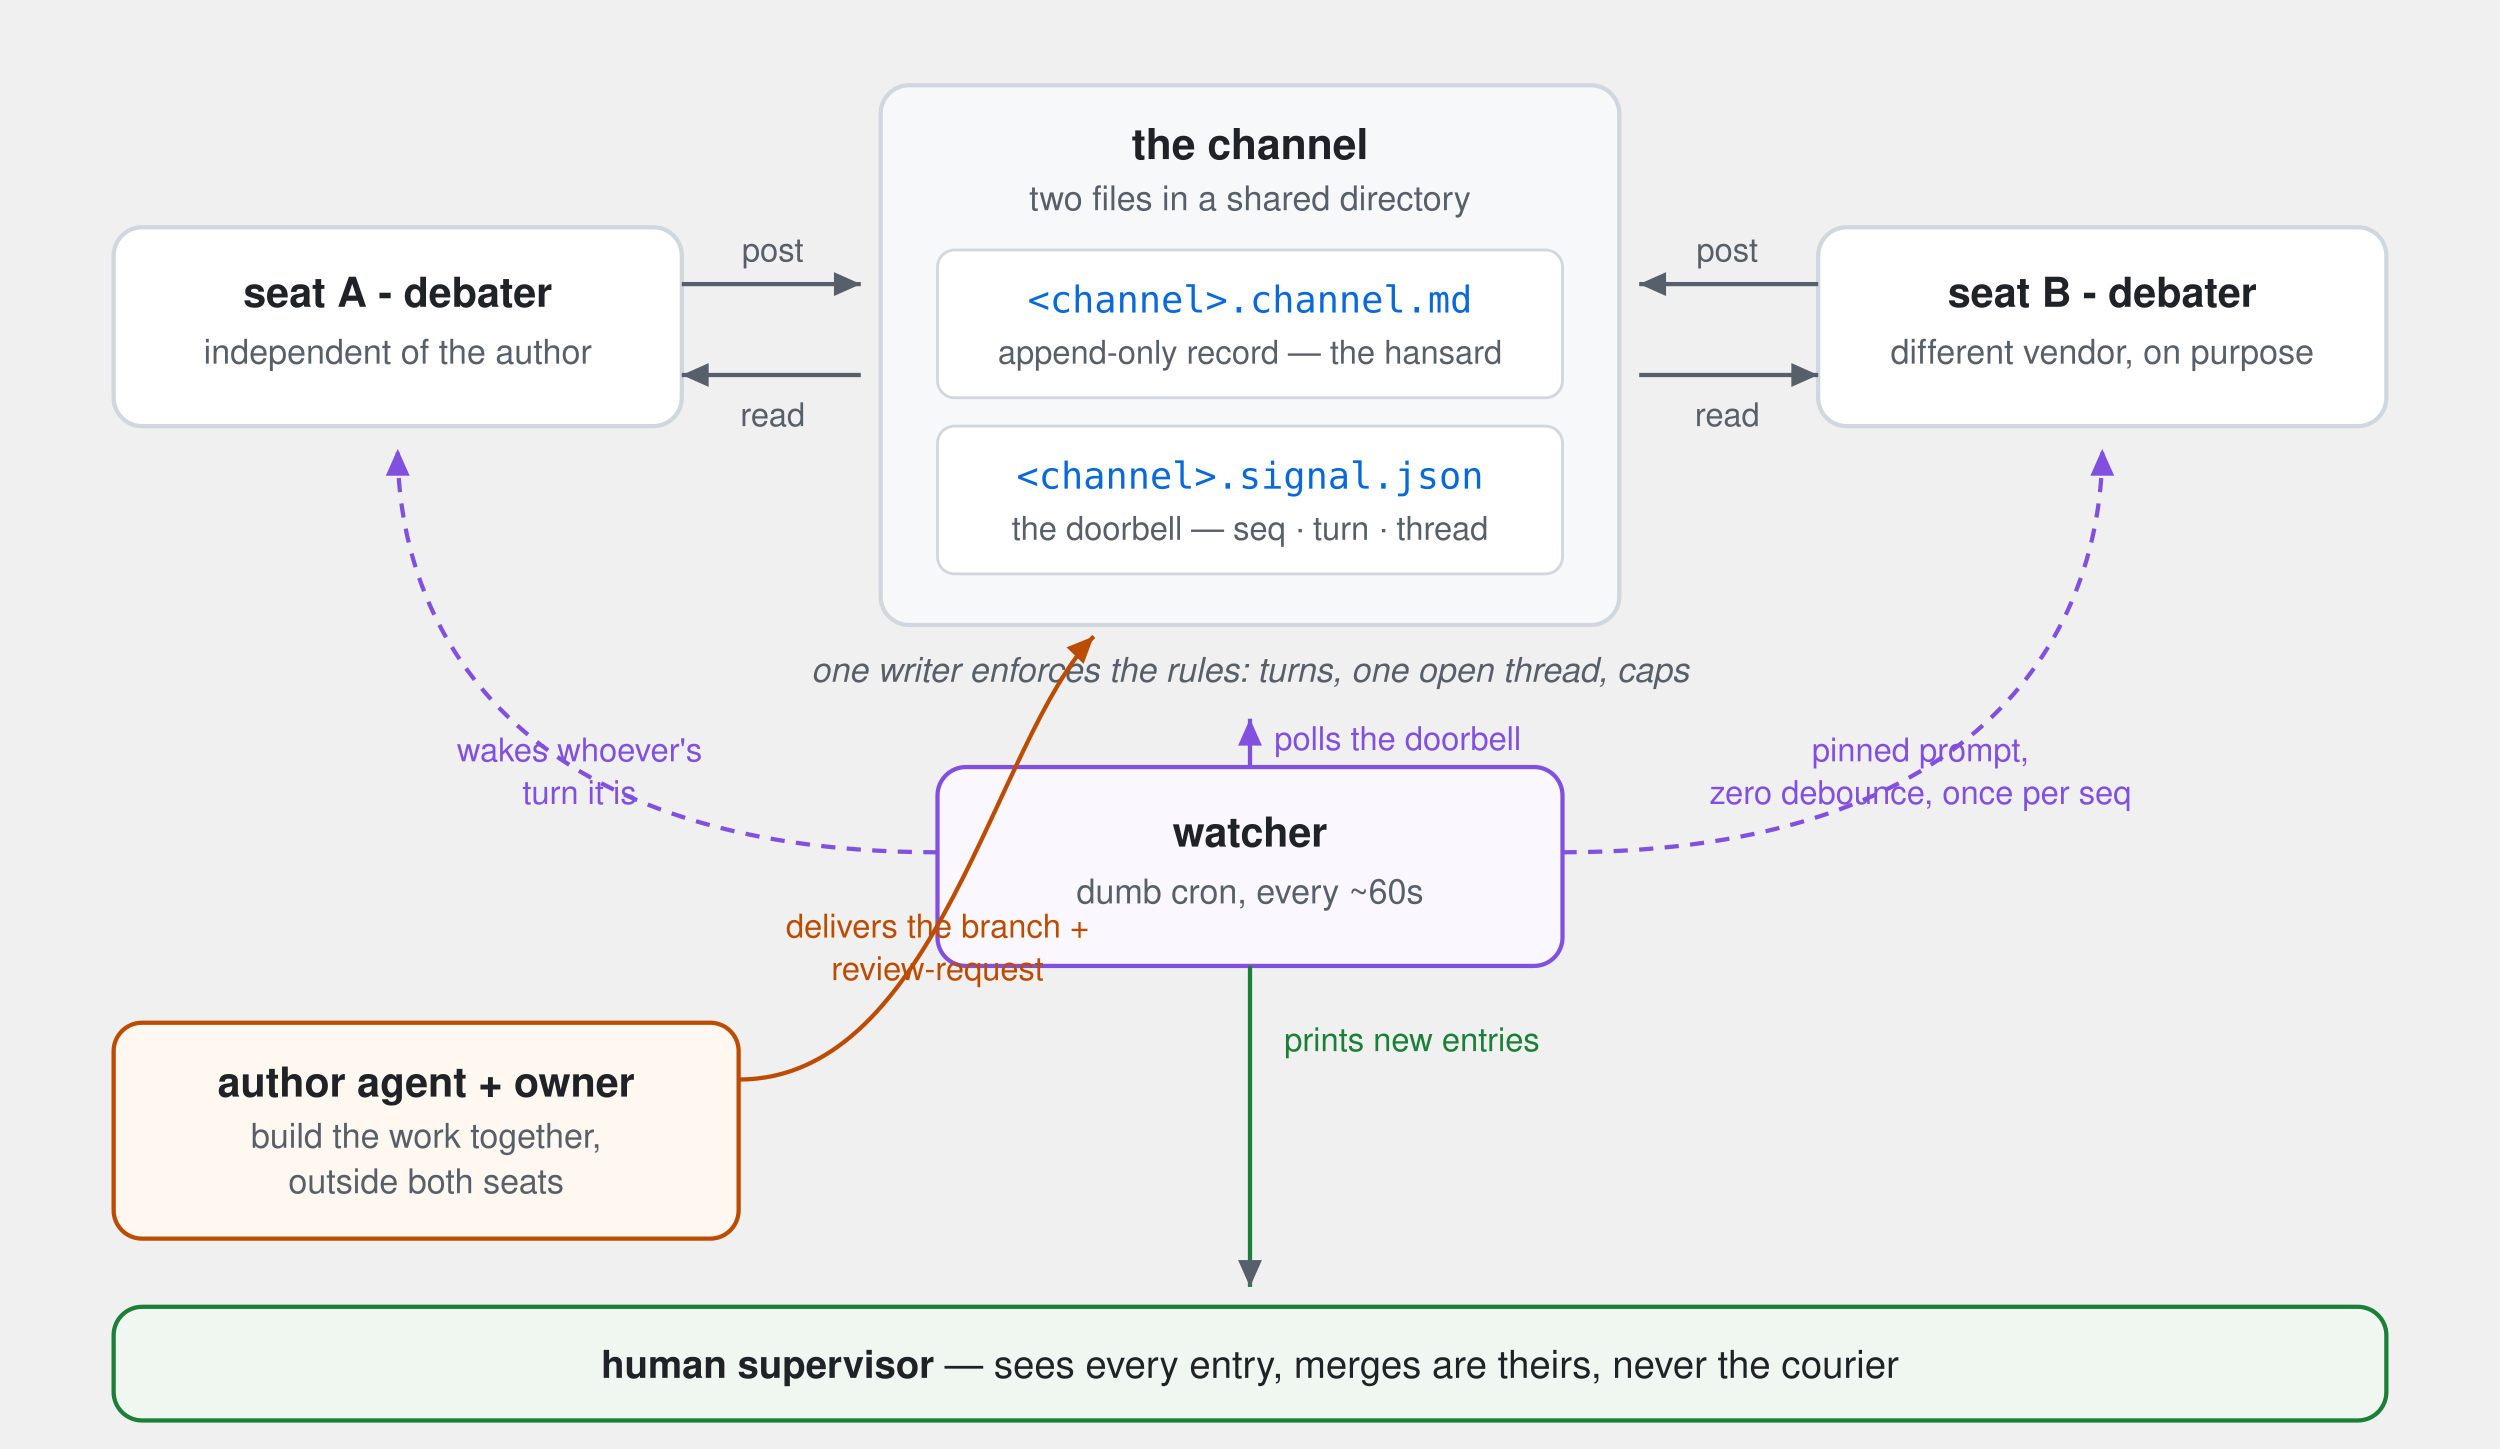
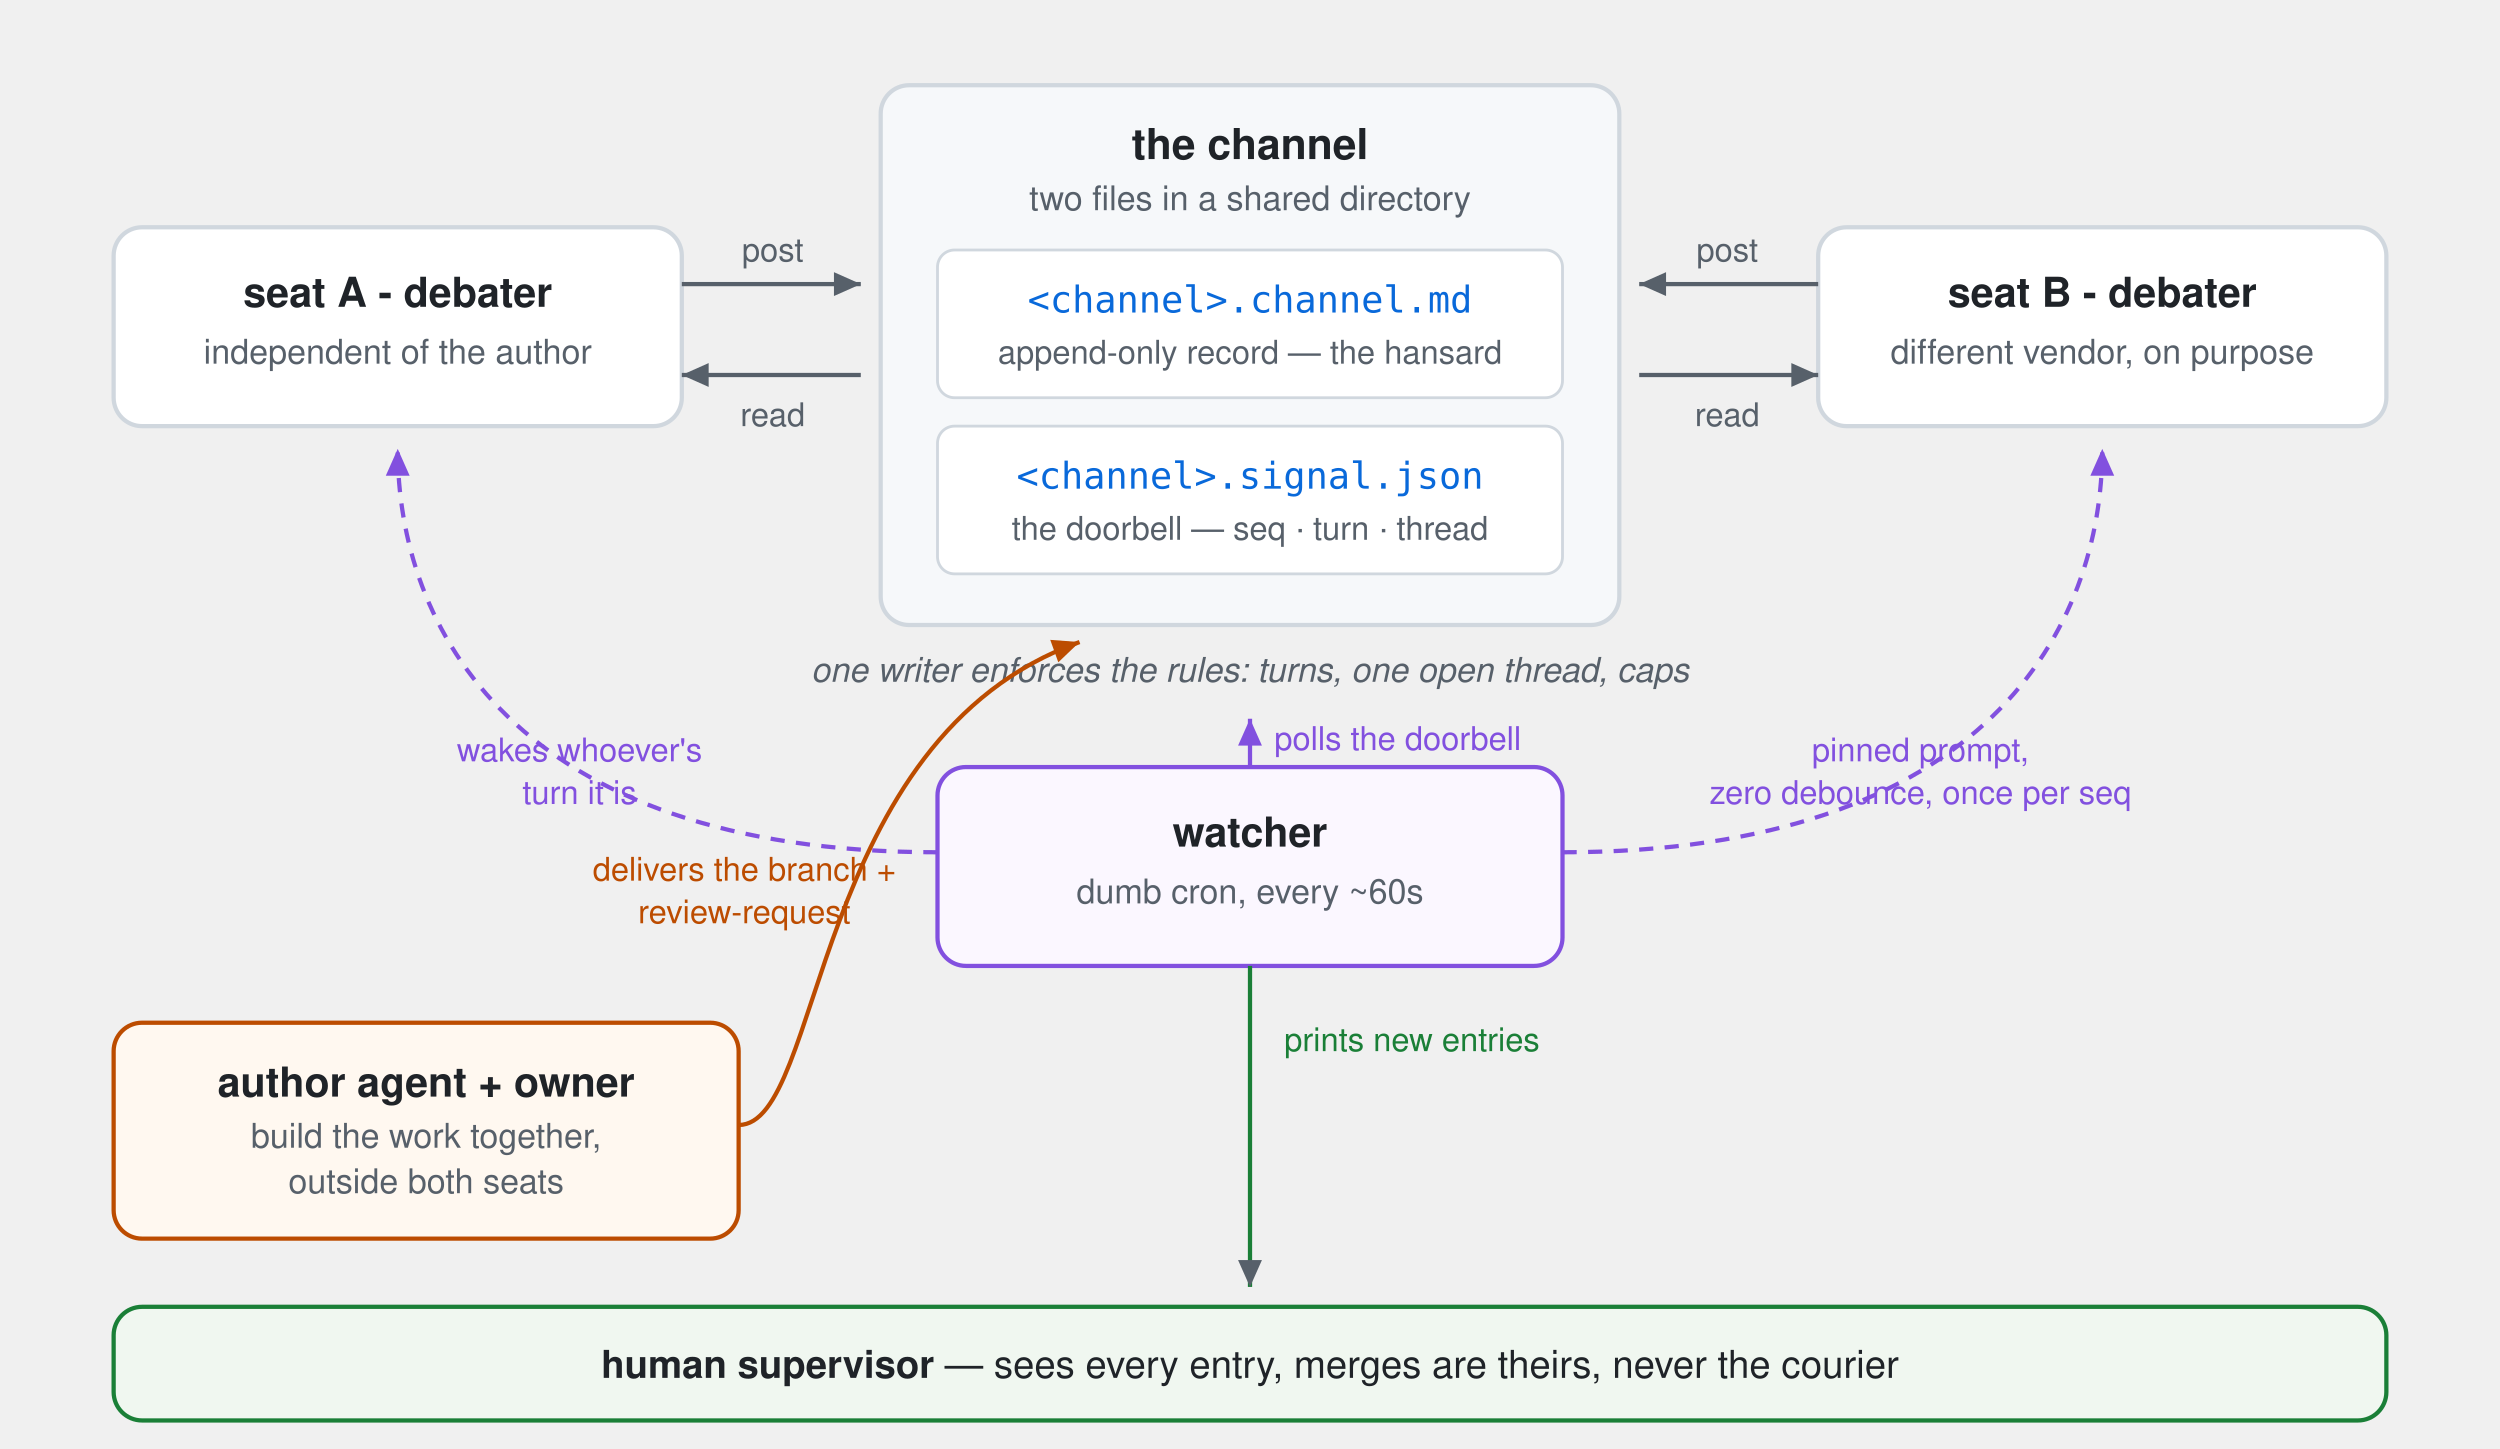
<svg xmlns="http://www.w3.org/2000/svg" width="880" height="510" viewBox="0 0 880 510" font-family="ui-sans-serif, -apple-system, 'Segoe UI', Helvetica, Arial, sans-serif">
  <defs>
    <marker id="arrow" viewBox="0 0 10 10" refX="9" refY="5" markerWidth="7" markerHeight="7" orient="auto-start-reverse">
      <path d="M 0 1 L 9 5 L 0 9 z" fill="#57606a" />
    </marker>
    <marker id="arrowAccent" viewBox="0 0 10 10" refX="9" refY="5" markerWidth="7" markerHeight="7" orient="auto-start-reverse">
      <path d="M 0 1 L 9 5 L 0 9 z" fill="#8250df" />
    </marker>
    <marker id="arrowAuthor" viewBox="0 0 10 10" refX="9" refY="5" markerWidth="7" markerHeight="7" orient="auto-start-reverse">
      <path d="M 0 1 L 9 5 L 0 9 z" fill="#bc4c00" />
    </marker>
  </defs>
  <rect x="310" y="30" width="260" height="190" rx="10" fill="#f6f8fa" stroke="#d0d7de" stroke-width="1.5" />
  <text x="440" y="56" text-anchor="middle" font-size="15" font-weight="600" fill="#1f2328">the channel</text>
  <text x="440" y="74" text-anchor="middle" font-size="12" fill="#57606a">two files in a shared directory</text>
  <rect x="330" y="88" width="220" height="52" rx="6" fill="#ffffff" stroke="#d0d7de" />
  <text x="440" y="110" text-anchor="middle" font-size="13" font-family="ui-monospace, SFMono-Regular, Menlo, Consolas, monospace" fill="#0969da">&lt;channel&gt;.channel.md</text>
  <text x="440" y="128" text-anchor="middle" font-size="11.5" fill="#57606a">append-only record — the hansard</text>
  <rect x="330" y="150" width="220" height="52" rx="6" fill="#ffffff" stroke="#d0d7de" />
  <text x="440" y="172" text-anchor="middle" font-size="13" font-family="ui-monospace, SFMono-Regular, Menlo, Consolas, monospace" fill="#0969da">&lt;channel&gt;.signal.json</text>
  <text x="440" y="190" text-anchor="middle" font-size="11.5" fill="#57606a">the doorbell — seq · turn · thread</text>
  <rect x="40" y="80" width="200" height="70" rx="10" fill="#ffffff" stroke="#d0d7de" stroke-width="1.5" />
  <text x="140" y="108" text-anchor="middle" font-size="14.5" font-weight="600" fill="#1f2328">seat A - debater</text>
  <text x="140" y="128" text-anchor="middle" font-size="12" fill="#57606a">independent of the author</text>
  <rect x="640" y="80" width="200" height="70" rx="10" fill="#ffffff" stroke="#d0d7de" stroke-width="1.5" />
  <text x="740" y="108" text-anchor="middle" font-size="14.5" font-weight="600" fill="#1f2328">seat B - debater</text>
  <text x="740" y="128" text-anchor="middle" font-size="12" fill="#57606a">different vendor, on purpose</text>
  <line x1="240" y1="100" x2="303" y2="100" stroke="#57606a" stroke-width="1.5" marker-end="url(#arrow)" />
  <text x="272" y="92" text-anchor="middle" font-size="11.5" fill="#57606a">post</text>
  <line x1="303" y1="132" x2="240" y2="132" stroke="#57606a" stroke-width="1.5" marker-end="url(#arrow)" />
  <text x="272" y="150" text-anchor="middle" font-size="11.5" fill="#57606a">read</text>
  <line x1="640" y1="100" x2="577" y2="100" stroke="#57606a" stroke-width="1.5" marker-end="url(#arrow)" />
  <text x="608" y="92" text-anchor="middle" font-size="11.5" fill="#57606a">post</text>
  <line x1="577" y1="132" x2="640" y2="132" stroke="#57606a" stroke-width="1.5" marker-end="url(#arrow)" />
  <text x="608" y="150" text-anchor="middle" font-size="11.5" fill="#57606a">read</text>
  <text x="440" y="240" text-anchor="middle" font-size="12" font-style="italic" fill="#57606a">one writer enforces the rules: turns, one open thread, caps</text>
  <rect x="330" y="270" width="220" height="70" rx="10" fill="#fbf7ff" stroke="#8250df" stroke-width="1.5" />
  <text x="440" y="298" text-anchor="middle" font-size="14.5" font-weight="600" fill="#1f2328">watcher</text>
  <text x="440" y="318" text-anchor="middle" font-size="12" fill="#57606a">dumb cron, every ~60s</text>
  <line x1="440" y1="270" x2="440" y2="253" stroke="#8250df" stroke-width="1.5" marker-end="url(#arrowAccent)" />
  <text x="492" y="264" text-anchor="middle" font-size="11.5" fill="#8250df">polls the doorbell</text>
  <path d="M 330 300 C 180 300 140 220 140 158" fill="none" stroke="#8250df" stroke-width="1.5" stroke-dasharray="5 4" marker-end="url(#arrowAccent)" />
  <text x="204" y="268" text-anchor="middle" font-size="11.5" fill="#8250df">wakes whoever's</text>
  <text x="204" y="283" text-anchor="middle" font-size="11.5" fill="#8250df">turn it is</text>
  <path d="M 550 300 C 700 300 740 220 740 158" fill="none" stroke="#8250df" stroke-width="1.5" stroke-dasharray="5 4" marker-end="url(#arrowAccent)" />
  <text x="676" y="268" text-anchor="middle" font-size="11.5" fill="#8250df">pinned prompt,</text>
  <text x="676" y="283" text-anchor="middle" font-size="11.5" fill="#8250df">zero debounce, once per seq</text>
  <rect x="40" y="460" width="800" height="40" rx="10" fill="#f0f7f0" stroke="#1a7f37" stroke-width="1.5" />
  <text x="440" y="485" text-anchor="middle" font-size="13.5" fill="#1f2328">
    <tspan font-weight="600">human supervisor</tspan> — sees every entry, merges are theirs, never the courier
  </text>
  <line x1="440" y1="340" x2="440" y2="453" stroke="#1a7f37" stroke-width="1.5" marker-end="url(#arrow)" />
  <text x="497" y="370" text-anchor="middle" font-size="11.5" fill="#1a7f37">prints new entries</text>
  <rect x="40" y="360" width="220" height="76" rx="10" fill="#fff8f0" stroke="#bc4c00" stroke-width="1.5" />
  <text x="150" y="386" text-anchor="middle" font-size="14.5" font-weight="600" fill="#1f2328">author agent + owner</text>
  <text x="150" y="404" text-anchor="middle" font-size="12" fill="#57606a">build the work together,</text>
  <text x="150" y="420" text-anchor="middle" font-size="12" fill="#57606a">outside both seats</text>
-   <path d="M 260 380 C 330 380 350 260 385 224" fill="none" stroke="#bc4c00" stroke-width="1.5" marker-end="url(#arrowAuthor)" />
-   <text x="330" y="330" text-anchor="middle" font-size="11.5" fill="#bc4c00">delivers the branch +</text>
-   <text x="330" y="345" text-anchor="middle" font-size="11.5" fill="#bc4c00">review-request</text>
+   <path d="M 260 396 C 290 396 285 260 380 226" fill="none" stroke="#bc4c00" stroke-width="1.5" marker-end="url(#arrowAuthor)" />
+   <text x="262" y="310" text-anchor="middle" font-size="11.5" fill="#bc4c00">delivers the branch +</text>
+   <text x="262" y="325" text-anchor="middle" font-size="11.5" fill="#bc4c00">review-request</text>
</svg>
